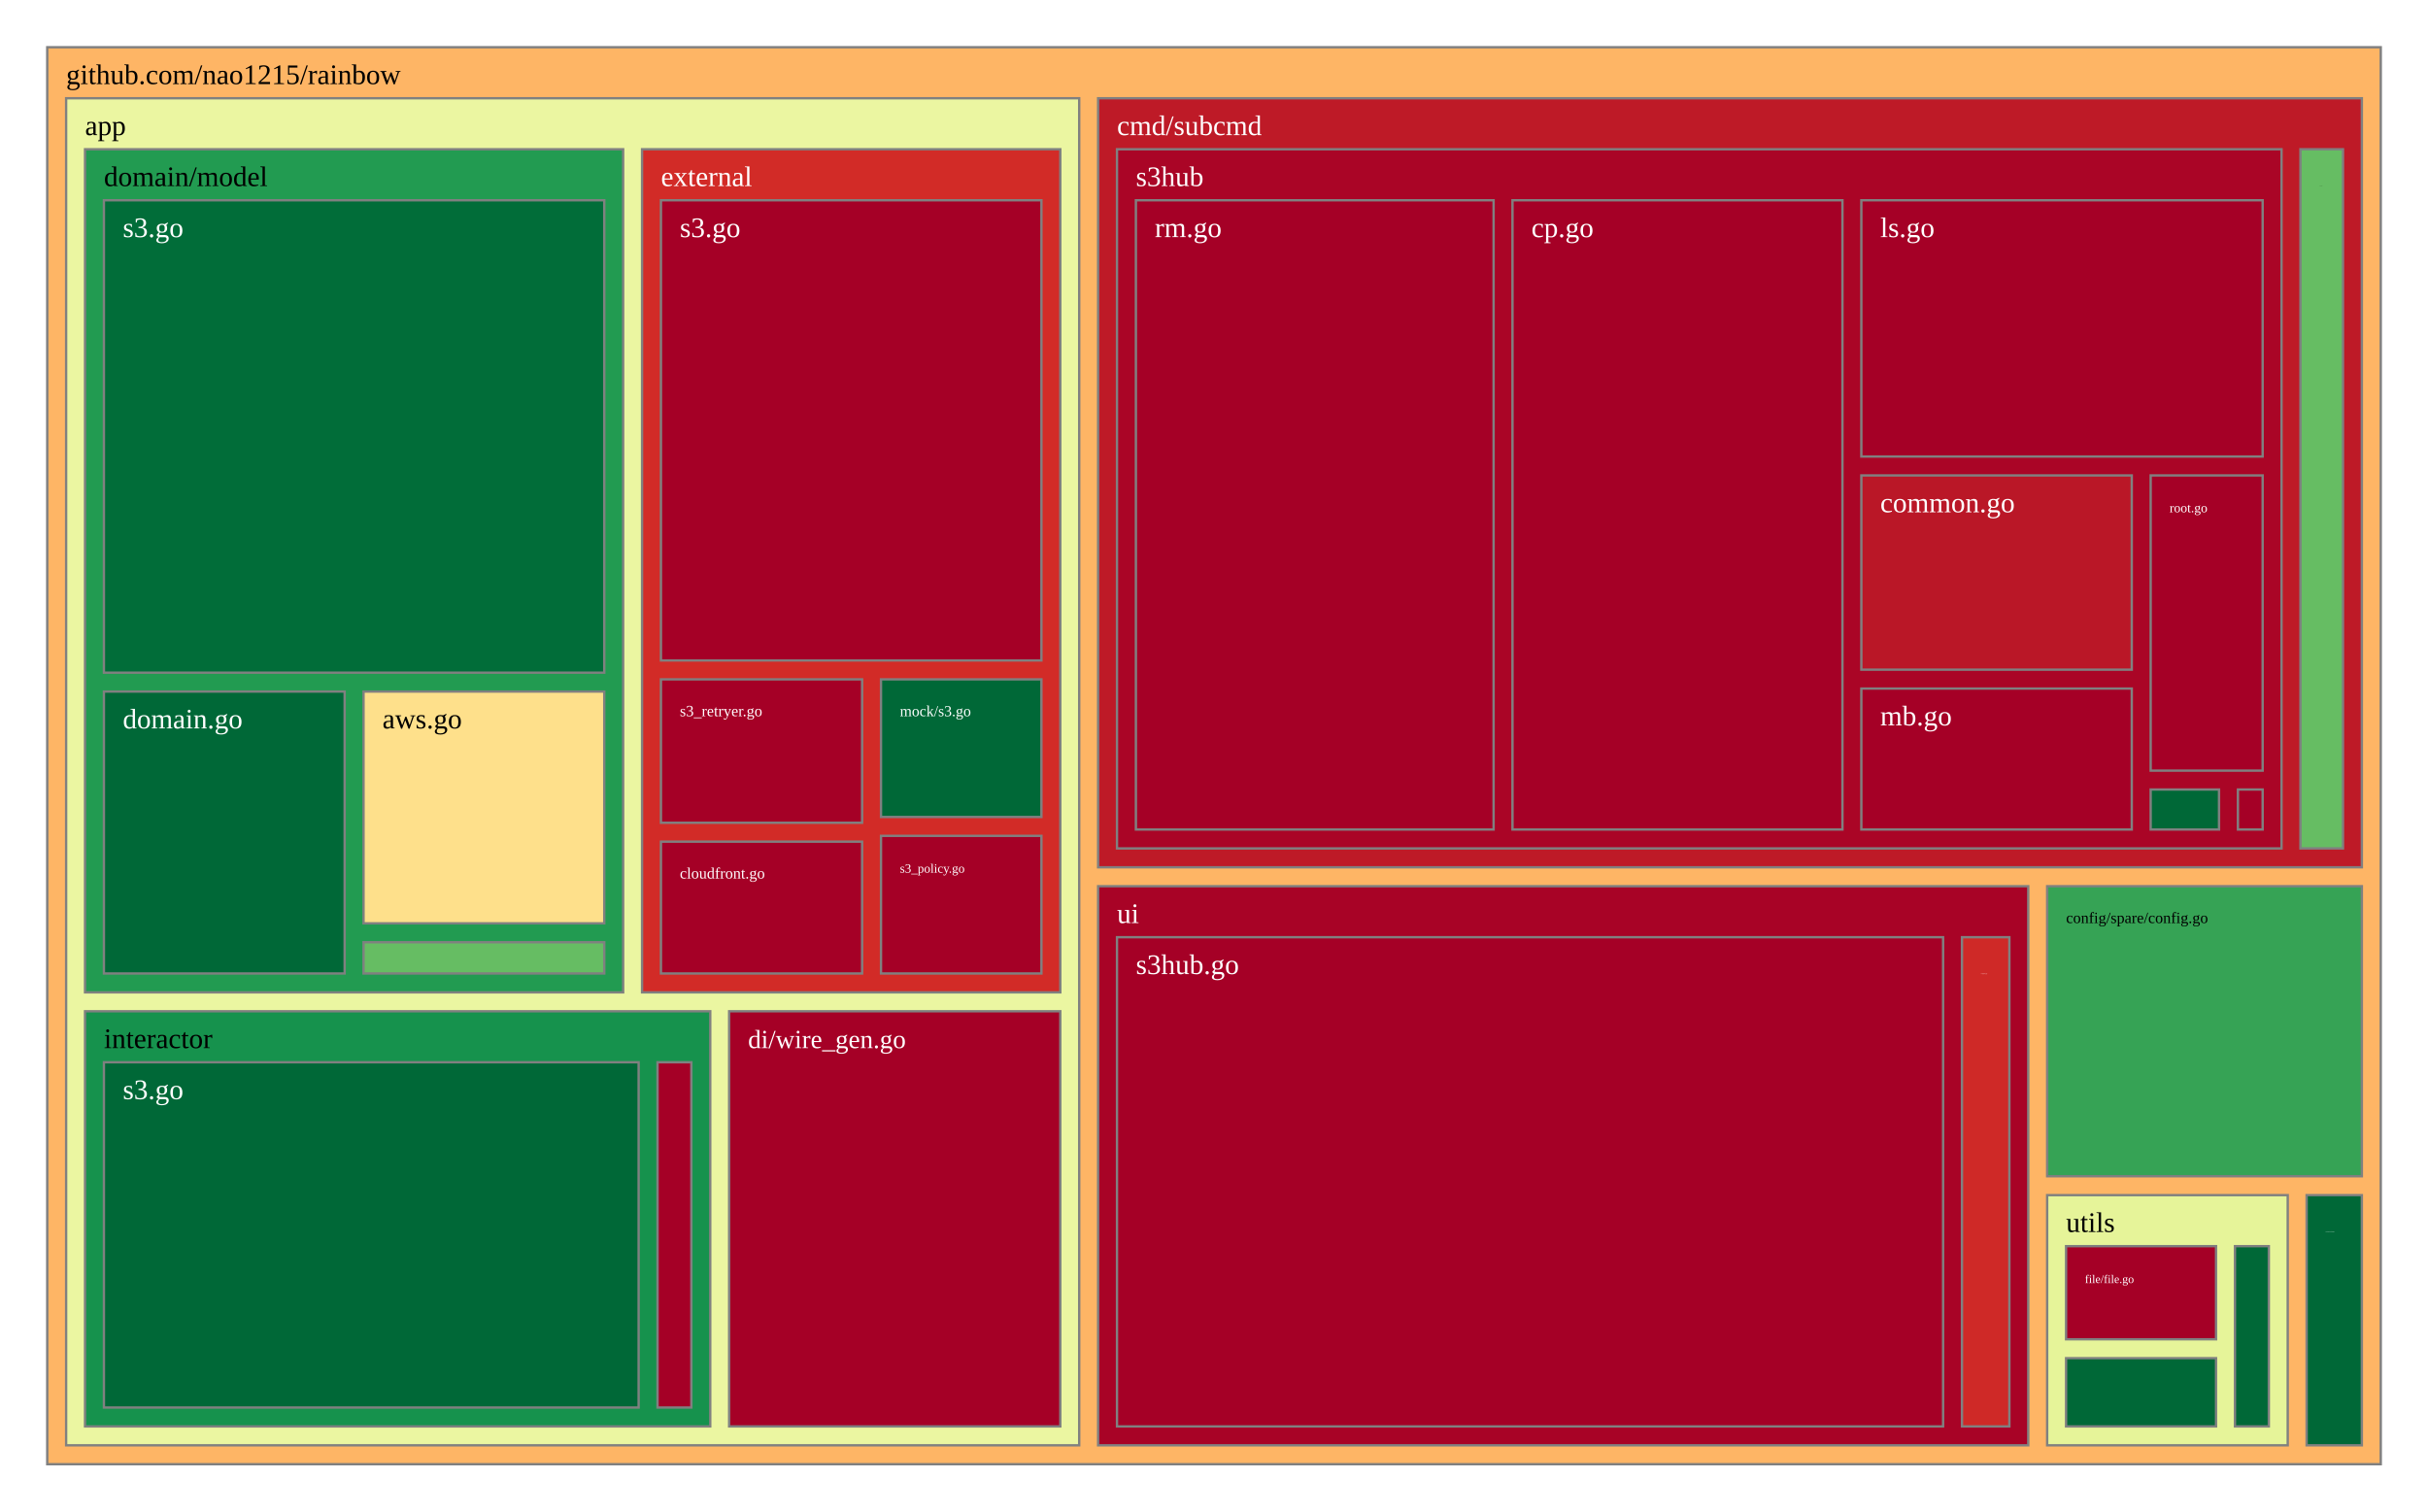
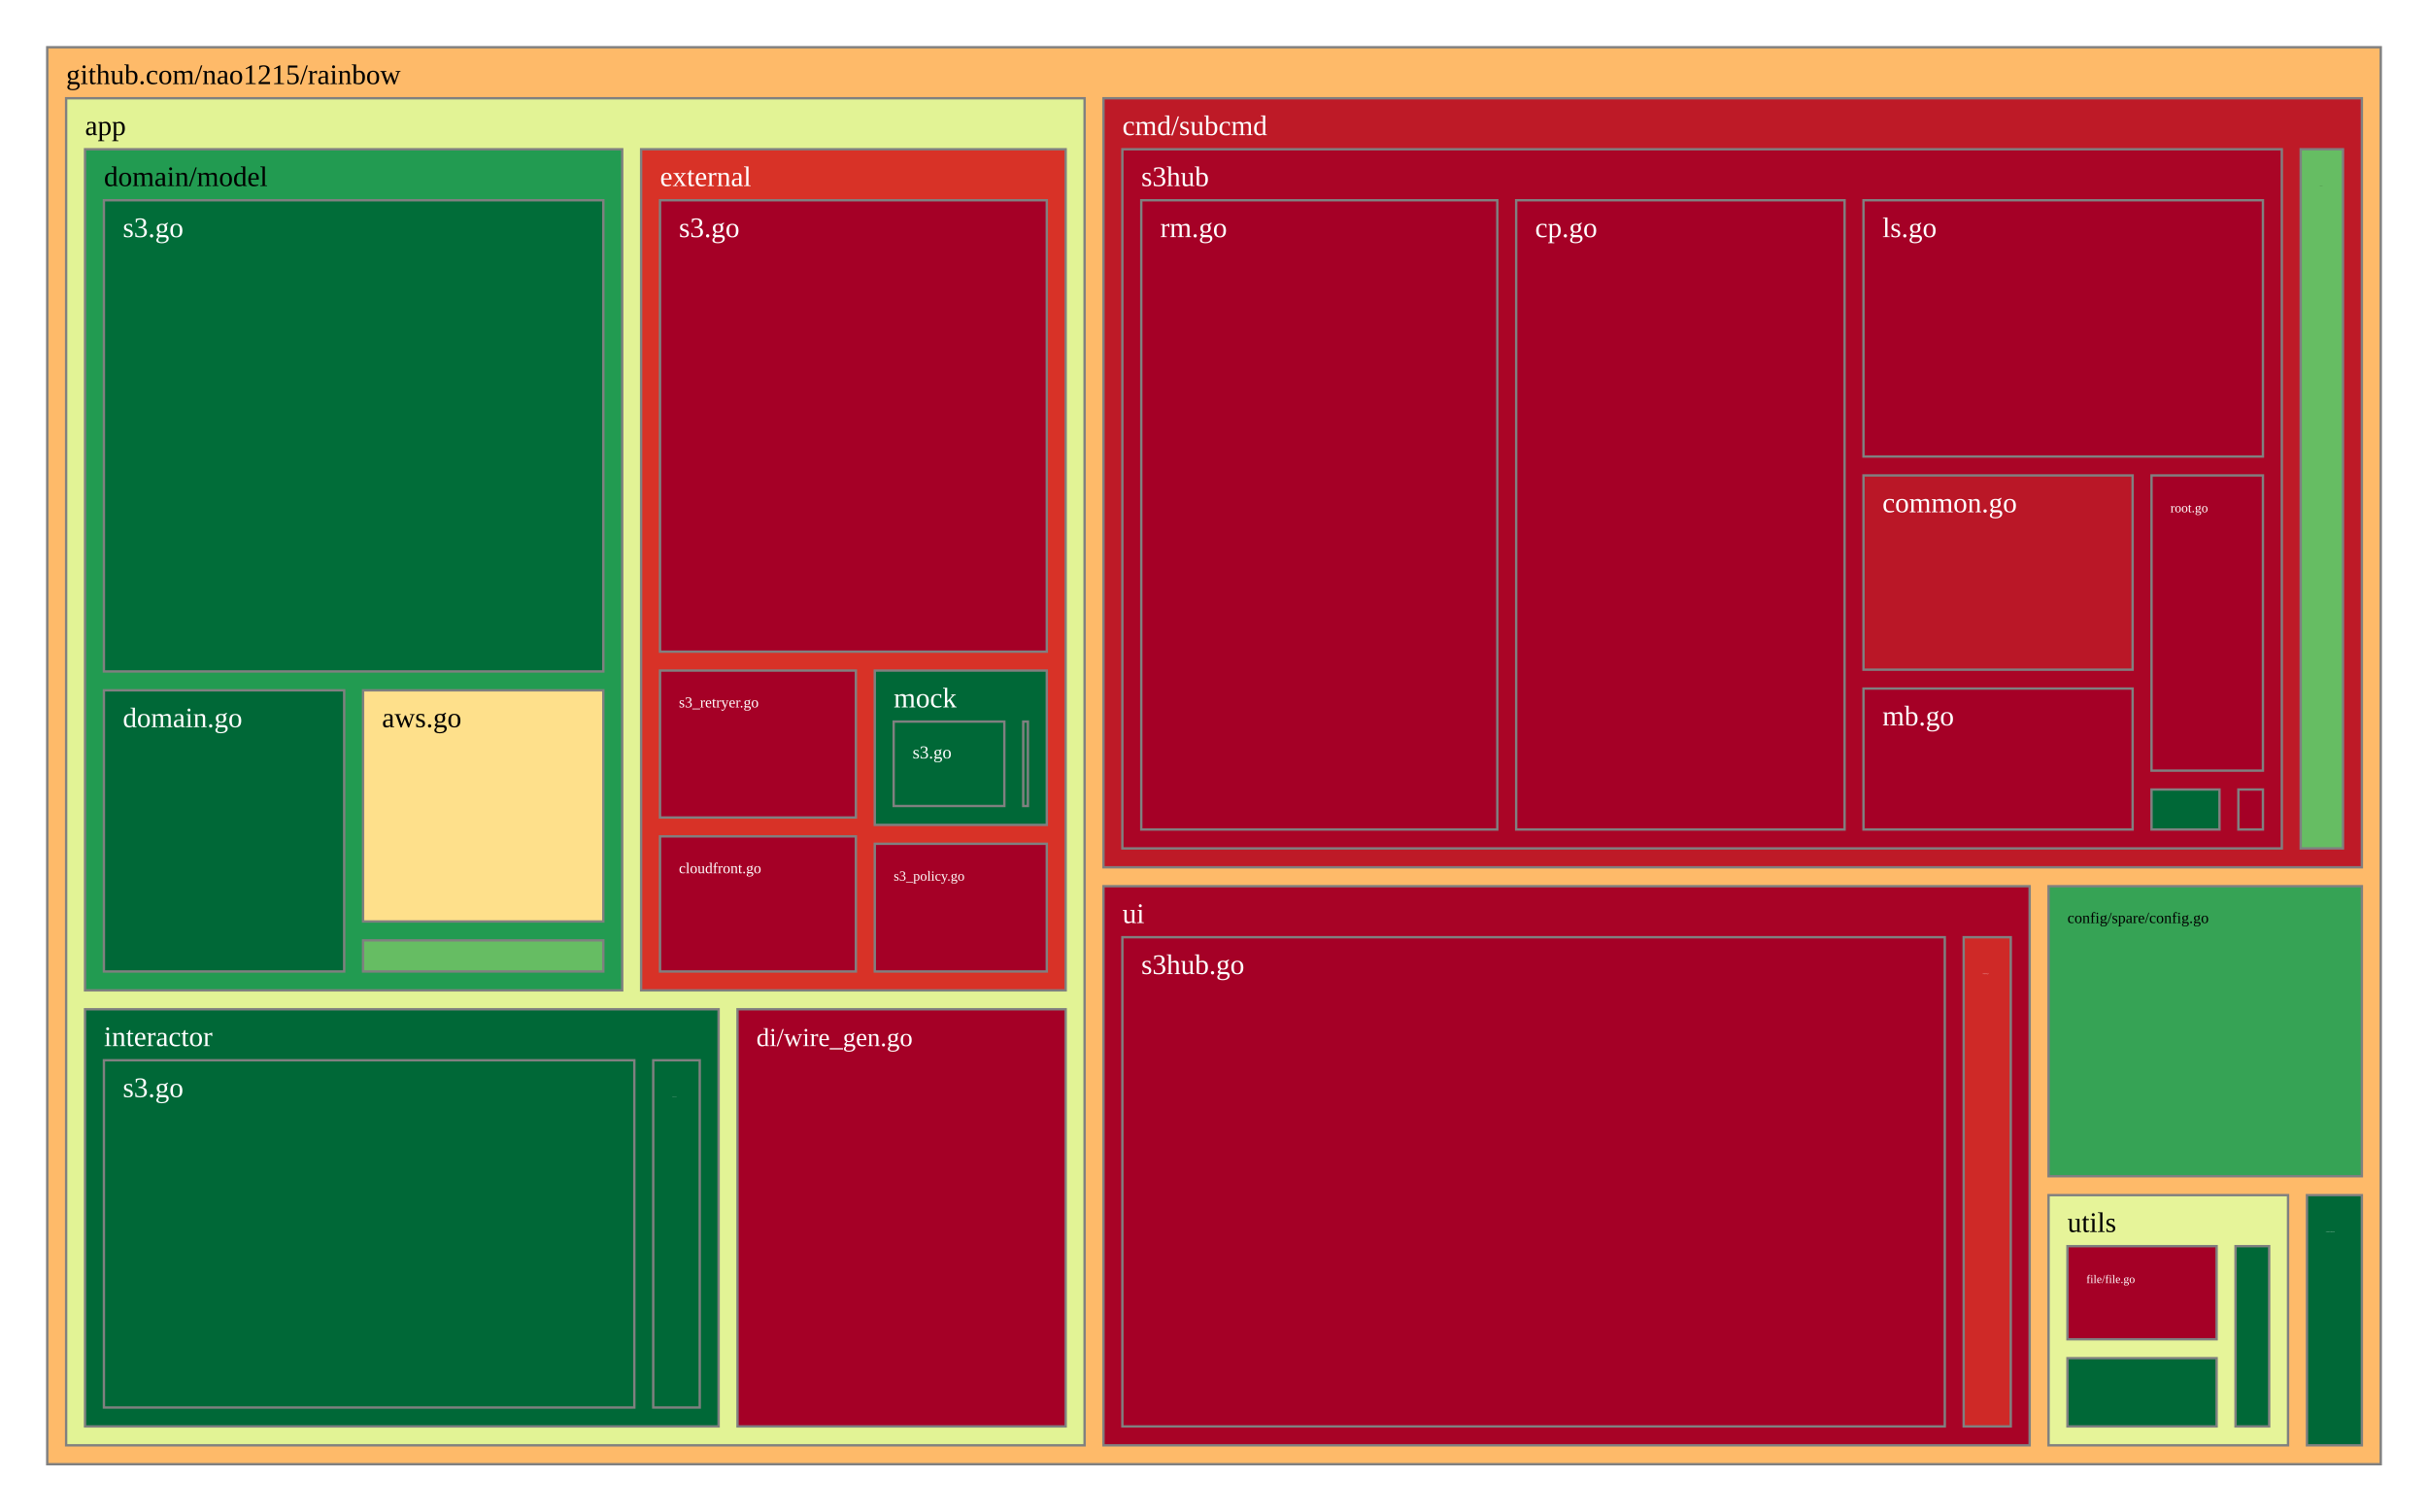
<svg xmlns="http://www.w3.org/2000/svg" viewBox="0 0 1028 640" style="background: white none repeat scroll 0% 0%;">
  <g>
-     <rect x="20" y="20" width="988" height="600" style="fill: rgba(254, 181, 101, 65535);opacity:1;fill-opacity:1;stroke:rgba(128,128,128,65535);stroke-width:1px;stroke-opacity:1;" />
+     <rect x="20" y="20" width="988" height="600" style="fill: rgba(254, 186, 105, 65535);opacity:1;fill-opacity:1;stroke:rgba(128,128,128,65535);stroke-width:1px;stroke-opacity:1;" />
    <text data-notex="1" text-anchor="start" transform="translate(28,35.6) scale(1)" style="font-family: Open Sans, verdana, arial, sans-serif !important; font-size: 12px; fill: rgb(0, 0, 0, 65535); fill-opacity: 1; white-space: pre;" data-math="N">github.com/nao1215/rainbow</text>
  </g>
  <g>
-     <rect x="28" y="41.6" width="428.93" height="570.4" style="fill: rgba(235, 246, 161, 65535);opacity:1;fill-opacity:1;stroke:rgba(128,128,128,65535);stroke-width:1px;stroke-opacity:1;" />
+     <rect x="28" y="41.6" width="431.204" height="570.4" style="fill: rgba(226, 243, 149, 65535);opacity:1;fill-opacity:1;stroke:rgba(128,128,128,65535);stroke-width:1px;stroke-opacity:1;" />
    <text data-notex="1" text-anchor="start" transform="translate(36,57.2) scale(1)" style="font-family: Open Sans, verdana, arial, sans-serif !important; font-size: 12px; fill: rgb(0, 0, 0, 65535); fill-opacity: 1; white-space: pre;" data-math="N">app</text>
  </g>
  <g>
-     <rect x="464.93" y="41.6" width="535.07" height="325.65" style="fill: rgba(190, 26, 39, 65535);opacity:1;fill-opacity:1;stroke:rgba(128,128,128,65535);stroke-width:1px;stroke-opacity:1;" />
-     <text data-notex="1" text-anchor="start" transform="translate(472.9295,57.2) scale(1)" style="font-family: Open Sans, verdana, arial, sans-serif !important; font-size: 12px; fill: rgb(255, 255, 255, 65535); fill-opacity: 1; white-space: pre;" data-math="N">cmd/subcmd</text>
+     <rect x="467.204" y="41.6" width="532.796" height="325.65" style="fill: rgba(190, 26, 39, 65535);opacity:1;fill-opacity:1;stroke:rgba(128,128,128,65535);stroke-width:1px;stroke-opacity:1;" />
+     <text data-notex="1" text-anchor="start" transform="translate(475.2042,57.2) scale(1)" style="font-family: Open Sans, verdana, arial, sans-serif !important; font-size: 12px; fill: rgb(255, 255, 255, 65535); fill-opacity: 1; white-space: pre;" data-math="N">cmd/subcmd</text>
  </g>
  <g>
-     <rect x="866.753" y="375.25" width="133.247" height="122.815" style="fill: rgba(54, 163, 85, 65535);opacity:1;fill-opacity:1;stroke:rgba(128,128,128,65535);stroke-width:1px;stroke-opacity:1;" />
-     <text data-notex="1" text-anchor="start" transform="translate(874.753,390.8501) scale(0.555147)" style="font-family: Open Sans, verdana, arial, sans-serif !important; font-size: 12px; fill: rgb(0, 0, 0, 65535); fill-opacity: 1; white-space: pre;" data-math="N">config/spare/config.go</text>
+     <rect x="867.345" y="375.25" width="132.655" height="122.815" style="fill: rgba(54, 163, 85, 65535);opacity:1;fill-opacity:1;stroke:rgba(128,128,128,65535);stroke-width:1px;stroke-opacity:1;" />
+     <text data-notex="1" text-anchor="start" transform="translate(875.3446,390.8501) scale(0.552346)" style="font-family: Open Sans, verdana, arial, sans-serif !important; font-size: 12px; fill: rgb(0, 0, 0, 65535); fill-opacity: 1; white-space: pre;" data-math="N">config/spare/config.go</text>
  </g>
  <g>
-     <rect x="464.93" y="375.25" width="393.823" height="236.75" style="fill: rgba(168, 3, 38, 65535);opacity:1;fill-opacity:1;stroke:rgba(128,128,128,65535);stroke-width:1px;stroke-opacity:1;" />
-     <text data-notex="1" text-anchor="start" transform="translate(472.9295,390.8501) scale(1)" style="font-family: Open Sans, verdana, arial, sans-serif !important; font-size: 12px; fill: rgb(255, 255, 255, 65535); fill-opacity: 1; white-space: pre;" data-math="N">ui</text>
+     <rect x="467.204" y="375.25" width="392.14" height="236.75" style="fill: rgba(168, 3, 38, 65535);opacity:1;fill-opacity:1;stroke:rgba(128,128,128,65535);stroke-width:1px;stroke-opacity:1;" />
+     <text data-notex="1" text-anchor="start" transform="translate(475.2042,390.8501) scale(1)" style="font-family: Open Sans, verdana, arial, sans-serif !important; font-size: 12px; fill: rgb(255, 255, 255, 65535); fill-opacity: 1; white-space: pre;" data-math="N">ui</text>
  </g>
  <g>
-     <rect x="866.753" y="506.065" width="101.859" height="105.935" style="fill: rgba(230, 244, 153, 65535);opacity:1;fill-opacity:1;stroke:rgba(128,128,128,65535);stroke-width:1px;stroke-opacity:1;" />
-     <text data-notex="1" text-anchor="start" transform="translate(874.753,521.6647) scale(1)" style="font-family: Open Sans, verdana, arial, sans-serif !important; font-size: 12px; fill: rgb(0, 0, 0, 65535); fill-opacity: 1; white-space: pre;" data-math="N">utils</text>
+     <rect x="867.345" y="506.065" width="101.399" height="105.935" style="fill: rgba(230, 244, 153, 65535);opacity:1;fill-opacity:1;stroke:rgba(128,128,128,65535);stroke-width:1px;stroke-opacity:1;" />
+     <text data-notex="1" text-anchor="start" transform="translate(875.3446,521.6647) scale(1)" style="font-family: Open Sans, verdana, arial, sans-serif !important; font-size: 12px; fill: rgb(0, 0, 0, 65535); fill-opacity: 1; white-space: pre;" data-math="N">utils</text>
  </g>
  <g>
-     <rect x="976.612" y="506.065" width="23.388" height="105.935" style="fill: rgba(0, 104, 55, 65535);opacity:1;fill-opacity:1;stroke:rgba(128,128,128,65535);stroke-width:1px;stroke-opacity:1;" />
-     <text data-notex="1" text-anchor="start" transform="translate(984.6118,521.6647) scale(0.042756)" style="font-family: Open Sans, verdana, arial, sans-serif !important; font-size: 12px; fill: rgb(255, 255, 255, 65535); fill-opacity: 1; white-space: pre;" data-math="N">version/version.go</text>
+     <rect x="976.743" y="506.065" width="23.257" height="105.935" style="fill: rgba(0, 104, 55, 65535);opacity:1;fill-opacity:1;stroke:rgba(128,128,128,65535);stroke-width:1px;stroke-opacity:1;" />
+     <text data-notex="1" text-anchor="start" transform="translate(984.7432,521.6647) scale(0.041995)" style="font-family: Open Sans, verdana, arial, sans-serif !important; font-size: 12px; fill: rgb(255, 255, 255, 65535); fill-opacity: 1; white-space: pre;" data-math="N">version/version.go</text>
  </g>
  <g>
-     <rect x="308.715" y="428.204" width="140.215" height="175.796" style="fill: rgba(165, 0, 38, 65535);opacity:1;fill-opacity:1;stroke:rgba(128,128,128,65535);stroke-width:1px;stroke-opacity:1;" />
-     <text data-notex="1" text-anchor="start" transform="translate(316.7149,443.8038) scale(0.924216)" style="font-family: Open Sans, verdana, arial, sans-serif !important; font-size: 12px; fill: rgb(255, 255, 255, 65535); fill-opacity: 1; white-space: pre;" data-math="N">di/wire_gen.go</text>
+     <rect x="312.258" y="427.357" width="138.946" height="176.643" style="fill: rgba(165, 0, 38, 65535);opacity:1;fill-opacity:1;stroke:rgba(128,128,128,65535);stroke-width:1px;stroke-opacity:1;" />
+     <text data-notex="1" text-anchor="start" transform="translate(320.2583,442.957) scale(0.914776)" style="font-family: Open Sans, verdana, arial, sans-serif !important; font-size: 12px; fill: rgb(255, 255, 255, 65535); fill-opacity: 1; white-space: pre;" data-math="N">di/wire_gen.go</text>
  </g>
  <g>
-     <rect x="36" y="63.2" width="227.84" height="357.004" style="fill: rgba(34, 155, 81, 65535);opacity:1;fill-opacity:1;stroke:rgba(128,128,128,65535);stroke-width:1px;stroke-opacity:1;" />
+     <rect x="36" y="63.2" width="227.445" height="356.157" style="fill: rgba(34, 155, 81, 65535);opacity:1;fill-opacity:1;stroke:rgba(128,128,128,65535);stroke-width:1px;stroke-opacity:1;" />
    <text data-notex="1" text-anchor="start" transform="translate(44,78.8) scale(1)" style="font-family: Open Sans, verdana, arial, sans-serif !important; font-size: 12px; fill: rgb(0, 0, 0, 65535); fill-opacity: 1; white-space: pre;" data-math="N">domain/model</text>
  </g>
  <g>
-     <rect x="271.84" y="63.2" width="177.09" height="357.004" style="fill: rgba(210, 43, 39, 65535);opacity:1;fill-opacity:1;stroke:rgba(128,128,128,65535);stroke-width:1px;stroke-opacity:1;" />
-     <text data-notex="1" text-anchor="start" transform="translate(279.84,78.8) scale(1)" style="font-family: Open Sans, verdana, arial, sans-serif !important; font-size: 12px; fill: rgb(255, 255, 255, 65535); fill-opacity: 1; white-space: pre;" data-math="N">external</text>
+     <rect x="271.445" y="63.2" width="179.76" height="356.157" style="fill: rgba(216, 50, 39, 65535);opacity:1;fill-opacity:1;stroke:rgba(128,128,128,65535);stroke-width:1px;stroke-opacity:1;" />
+     <text data-notex="1" text-anchor="start" transform="translate(279.4446,78.8) scale(1)" style="font-family: Open Sans, verdana, arial, sans-serif !important; font-size: 12px; fill: rgb(255, 255, 255, 65535); fill-opacity: 1; white-space: pre;" data-math="N">external</text>
  </g>
  <g>
-     <rect x="36" y="428.204" width="264.715" height="175.796" style="fill: rgba(22, 146, 77, 65535);opacity:1;fill-opacity:1;stroke:rgba(128,128,128,65535);stroke-width:1px;stroke-opacity:1;" />
-     <text data-notex="1" text-anchor="start" transform="translate(44,443.8038) scale(1)" style="font-family: Open Sans, verdana, arial, sans-serif !important; font-size: 12px; fill: rgb(0, 0, 0, 65535); fill-opacity: 1; white-space: pre;" data-math="N">interactor</text>
+     <rect x="36" y="427.357" width="268.258" height="176.643" style="fill: rgba(0, 104, 55, 65535);opacity:1;fill-opacity:1;stroke:rgba(128,128,128,65535);stroke-width:1px;stroke-opacity:1;" />
+     <text data-notex="1" text-anchor="start" transform="translate(44,442.957) scale(1)" style="font-family: Open Sans, verdana, arial, sans-serif !important; font-size: 12px; fill: rgb(255, 255, 255, 65535); fill-opacity: 1; white-space: pre;" data-math="N">interactor</text>
  </g>
  <g>
-     <rect x="973.993" y="63.2" width="18.007" height="296.05" style="fill: rgba(102, 189, 99, 65535);opacity:1;fill-opacity:1;stroke:rgba(128,128,128,65535);stroke-width:1px;stroke-opacity:1;" />
-     <text data-notex="1" text-anchor="start" transform="translate(981.9932,78.8) scale(0.023226)" style="font-family: Open Sans, verdana, arial, sans-serif !important; font-size: 12px; fill: rgb(0, 0, 0, 65535); fill-opacity: 1; white-space: pre;" data-math="N">common.go</text>
+     <rect x="974.105" y="63.2" width="17.895" height="296.05" style="fill: rgba(102, 189, 99, 65535);opacity:1;fill-opacity:1;stroke:rgba(128,128,128,65535);stroke-width:1px;stroke-opacity:1;" />
+     <text data-notex="1" text-anchor="start" transform="translate(982.1055,78.8) scale(0.021927)" style="font-family: Open Sans, verdana, arial, sans-serif !important; font-size: 12px; fill: rgb(0, 0, 0, 65535); fill-opacity: 1; white-space: pre;" data-math="N">common.go</text>
  </g>
  <g>
-     <rect x="472.93" y="63.2" width="493.064" height="296.05" style="fill: rgba(170, 5, 38, 65535);opacity:1;fill-opacity:1;stroke:rgba(128,128,128,65535);stroke-width:1px;stroke-opacity:1;" />
-     <text data-notex="1" text-anchor="start" transform="translate(480.9295,78.8) scale(1)" style="font-family: Open Sans, verdana, arial, sans-serif !important; font-size: 12px; fill: rgb(255, 255, 255, 65535); fill-opacity: 1; white-space: pre;" data-math="N">s3hub</text>
+     <rect x="475.204" y="63.2" width="490.901" height="296.05" style="fill: rgba(170, 5, 38, 65535);opacity:1;fill-opacity:1;stroke:rgba(128,128,128,65535);stroke-width:1px;stroke-opacity:1;" />
+     <text data-notex="1" text-anchor="start" transform="translate(483.2042,78.8) scale(1)" style="font-family: Open Sans, verdana, arial, sans-serif !important; font-size: 12px; fill: rgb(255, 255, 255, 65535); fill-opacity: 1; white-space: pre;" data-math="N">s3hub</text>
  </g>
  <g>
-     <rect x="830.693" y="396.85" width="20.06" height="207.15" style="fill: rgba(207, 41, 39, 65535);opacity:1;fill-opacity:1;stroke:rgba(128,128,128,65535);stroke-width:1px;stroke-opacity:1;" />
-     <text data-notex="1" text-anchor="start" transform="translate(838.6931,412.4501) scale(0.046989)" style="font-family: Open Sans, verdana, arial, sans-serif !important; font-size: 12px; fill: rgb(255, 255, 255, 65535); fill-opacity: 1; white-space: pre;" data-math="N">common.go</text>
+     <rect x="831.407" y="396.85" width="19.937" height="207.15" style="fill: rgba(207, 41, 39, 65535);opacity:1;fill-opacity:1;stroke:rgba(128,128,128,65535);stroke-width:1px;stroke-opacity:1;" />
+     <text data-notex="1" text-anchor="start" transform="translate(839.4071,412.4501) scale(0.045573)" style="font-family: Open Sans, verdana, arial, sans-serif !important; font-size: 12px; fill: rgb(255, 255, 255, 65535); fill-opacity: 1; white-space: pre;" data-math="N">common.go</text>
  </g>
  <g>
-     <rect x="472.93" y="396.85" width="349.764" height="207.15" style="fill: rgba(165, 0, 38, 65535);opacity:1;fill-opacity:1;stroke:rgba(128,128,128,65535);stroke-width:1px;stroke-opacity:1;" />
-     <text data-notex="1" text-anchor="start" transform="translate(480.9295,412.4501) scale(1)" style="font-family: Open Sans, verdana, arial, sans-serif !important; font-size: 12px; fill: rgb(255, 255, 255, 65535); fill-opacity: 1; white-space: pre;" data-math="N">s3hub.go</text>
+     <rect x="475.204" y="396.85" width="348.203" height="207.15" style="fill: rgba(165, 0, 38, 65535);opacity:1;fill-opacity:1;stroke:rgba(128,128,128,65535);stroke-width:1px;stroke-opacity:1;" />
+     <text data-notex="1" text-anchor="start" transform="translate(483.2042,412.4501) scale(1)" style="font-family: Open Sans, verdana, arial, sans-serif !important; font-size: 12px; fill: rgb(255, 255, 255, 65535); fill-opacity: 1; white-space: pre;" data-math="N">s3hub.go</text>
  </g>
  <g>
-     <rect x="946.264" y="527.665" width="14.347" height="76.335" style="fill: rgba(0, 104, 55, 65535);opacity:1;fill-opacity:1;stroke:rgba(128,128,128,65535);stroke-width:1px;stroke-opacity:1;" />
+     <rect x="946.505" y="527.665" width="14.238" height="76.335" style="fill: rgba(0, 104, 55, 65535);opacity:1;fill-opacity:1;stroke:rgba(128,128,128,65535);stroke-width:1px;stroke-opacity:1;" />
  </g>
  <g>
-     <rect x="874.753" y="527.665" width="63.511" height="39.439" style="fill: rgba(165, 0, 38, 65535);opacity:1;fill-opacity:1;stroke:rgba(128,128,128,65535);stroke-width:1px;stroke-opacity:1;" />
-     <text data-notex="1" text-anchor="start" transform="translate(882.753,543.2647) scale(0.412426)" style="font-family: Open Sans, verdana, arial, sans-serif !important; font-size: 12px; fill: rgb(255, 255, 255, 65535); fill-opacity: 1; white-space: pre;" data-math="N">file/file.go</text>
+     <rect x="875.345" y="527.665" width="63.161" height="39.439" style="fill: rgba(165, 0, 38, 65535);opacity:1;fill-opacity:1;stroke:rgba(128,128,128,65535);stroke-width:1px;stroke-opacity:1;" />
+     <text data-notex="1" text-anchor="start" transform="translate(883.3446,543.2647) scale(0.409383)" style="font-family: Open Sans, verdana, arial, sans-serif !important; font-size: 12px; fill: rgb(255, 255, 255, 65535); fill-opacity: 1; white-space: pre;" data-math="N">file/file.go</text>
  </g>
  <g>
-     <rect x="874.753" y="575.103" width="63.511" height="28.897" style="fill: rgba(0, 104, 55, 65535);opacity:1;fill-opacity:1;stroke:rgba(128,128,128,65535);stroke-width:1px;stroke-opacity:1;" />
+     <rect x="875.345" y="575.103" width="63.161" height="28.897" style="fill: rgba(0, 104, 55, 65535);opacity:1;fill-opacity:1;stroke:rgba(128,128,128,65535);stroke-width:1px;stroke-opacity:1;" />
  </g>
  <g>
-     <rect x="153.92" y="292.835" width="101.92" height="98.14" style="fill: rgba(254, 224, 139, 65535);opacity:1;fill-opacity:1;stroke:rgba(128,128,128,65535);stroke-width:1px;stroke-opacity:1;" />
-     <text data-notex="1" text-anchor="start" transform="translate(161.92,308.4353) scale(1)" style="font-family: Open Sans, verdana, arial, sans-serif !important; font-size: 12px; fill: rgb(0, 0, 0, 65535); fill-opacity: 1; white-space: pre;" data-math="N">aws.go</text>
+     <rect x="153.722" y="292.31" width="101.722" height="97.872" style="fill: rgba(254, 224, 139, 65535);opacity:1;fill-opacity:1;stroke:rgba(128,128,128,65535);stroke-width:1px;stroke-opacity:1;" />
+     <text data-notex="1" text-anchor="start" transform="translate(161.7223,307.91) scale(1)" style="font-family: Open Sans, verdana, arial, sans-serif !important; font-size: 12px; fill: rgb(0, 0, 0, 65535); fill-opacity: 1; white-space: pre;" data-math="N">aws.go</text>
  </g>
  <g>
-     <rect x="44" y="292.835" width="101.92" height="119.369" style="fill: rgba(0, 104, 55, 65535);opacity:1;fill-opacity:1;stroke:rgba(128,128,128,65535);stroke-width:1px;stroke-opacity:1;" />
-     <text data-notex="1" text-anchor="start" transform="translate(52,308.4353) scale(0.994444)" style="font-family: Open Sans, verdana, arial, sans-serif !important; font-size: 12px; fill: rgb(255, 255, 255, 65535); fill-opacity: 1; white-space: pre;" data-math="N">domain.go</text>
+     <rect x="44" y="292.31" width="101.722" height="119.047" style="fill: rgba(0, 104, 55, 65535);opacity:1;fill-opacity:1;stroke:rgba(128,128,128,65535);stroke-width:1px;stroke-opacity:1;" />
+     <text data-notex="1" text-anchor="start" transform="translate(52,307.91) scale(0.992156)" style="font-family: Open Sans, verdana, arial, sans-serif !important; font-size: 12px; fill: rgb(255, 255, 255, 65535); fill-opacity: 1; white-space: pre;" data-math="N">domain.go</text>
  </g>
  <g>
-     <rect x="44" y="84.8" width="211.84" height="200.035" style="fill: rgba(1, 109, 57, 65535);opacity:1;fill-opacity:1;stroke:rgba(128,128,128,65535);stroke-width:1px;stroke-opacity:1;" />
+     <rect x="44" y="84.8" width="211.445" height="199.51" style="fill: rgba(1, 109, 57, 65535);opacity:1;fill-opacity:1;stroke:rgba(128,128,128,65535);stroke-width:1px;stroke-opacity:1;" />
    <text data-notex="1" text-anchor="start" transform="translate(52,100.4) scale(1)" style="font-family: Open Sans, verdana, arial, sans-serif !important; font-size: 12px; fill: rgb(255, 255, 255, 65535); fill-opacity: 1; white-space: pre;" data-math="N">s3.go</text>
  </g>
  <g>
-     <rect x="153.92" y="398.976" width="101.92" height="13.228" style="fill: rgba(102, 189, 99, 65535);opacity:1;fill-opacity:1;stroke:rgba(128,128,128,65535);stroke-width:1px;stroke-opacity:1;" />
+     <rect x="153.722" y="398.183" width="101.722" height="13.174" style="fill: rgba(102, 189, 99, 65535);opacity:1;fill-opacity:1;stroke:rgba(128,128,128,65535);stroke-width:1px;stroke-opacity:1;" />
  </g>
  <g>
-     <rect x="279.84" y="356.389" width="85.172" height="55.815" style="fill: rgba(165, 0, 38, 65535);opacity:1;fill-opacity:1;stroke:rgba(128,128,128,65535);stroke-width:1px;stroke-opacity:1;" />
-     <text data-notex="1" text-anchor="start" transform="translate(287.84,371.9889) scale(0.554261)" style="font-family: Open Sans, verdana, arial, sans-serif !important; font-size: 12px; fill: rgb(255, 255, 255, 65535); fill-opacity: 1; white-space: pre;" data-math="N">cloudfront.go</text>
+     <rect x="279.445" y="354.157" width="82.932" height="57.2" style="fill: rgba(165, 0, 38, 65535);opacity:1;fill-opacity:1;stroke:rgba(128,128,128,65535);stroke-width:1px;stroke-opacity:1;" />
+     <text data-notex="1" text-anchor="start" transform="translate(287.4446,369.7567) scale(0.536311)" style="font-family: Open Sans, verdana, arial, sans-serif !important; font-size: 12px; fill: rgb(255, 255, 255, 65535); fill-opacity: 1; white-space: pre;" data-math="N">cloudfront.go</text>
  </g>
  <g>
-     <rect x="373.012" y="287.665" width="67.918" height="58.269" style="fill: rgba(0, 104, 55, 65535);opacity:1;fill-opacity:1;stroke:rgba(128,128,128,65535);stroke-width:1px;stroke-opacity:1;" />
-     <text data-notex="1" text-anchor="start" transform="translate(381.0118,303.2652) scale(0.54081)" style="font-family: Open Sans, verdana, arial, sans-serif !important; font-size: 12px; fill: rgb(255, 255, 255, 65535); fill-opacity: 1; white-space: pre;" data-math="N">mock/s3.go</text>
+     <rect x="370.376" y="283.941" width="72.828" height="65.35" style="fill: rgba(0, 104, 55, 65535);opacity:1;fill-opacity:1;stroke:rgba(128,128,128,65535);stroke-width:1px;stroke-opacity:1;" />
+     <text data-notex="1" text-anchor="start" transform="translate(378.3761,299.5411) scale(1)" style="font-family: Open Sans, verdana, arial, sans-serif !important; font-size: 12px; fill: rgb(255, 255, 255, 65535); fill-opacity: 1; white-space: pre;" data-math="N">mock</text>
  </g>
  <g>
-     <rect x="279.84" y="84.8" width="161.09" height="194.865" style="fill: rgba(165, 0, 38, 65535);opacity:1;fill-opacity:1;stroke:rgba(128,128,128,65535);stroke-width:1px;stroke-opacity:1;" />
-     <text data-notex="1" text-anchor="start" transform="translate(287.84,100.4) scale(1)" style="font-family: Open Sans, verdana, arial, sans-serif !important; font-size: 12px; fill: rgb(255, 255, 255, 65535); fill-opacity: 1; white-space: pre;" data-math="N">s3.go</text>
+     <rect x="279.445" y="84.8" width="163.76" height="191.141" style="fill: rgba(165, 0, 38, 65535);opacity:1;fill-opacity:1;stroke:rgba(128,128,128,65535);stroke-width:1px;stroke-opacity:1;" />
+     <text data-notex="1" text-anchor="start" transform="translate(287.4446,100.4) scale(1)" style="font-family: Open Sans, verdana, arial, sans-serif !important; font-size: 12px; fill: rgb(255, 255, 255, 65535); fill-opacity: 1; white-space: pre;" data-math="N">s3.go</text>
  </g>
  <g>
-     <rect x="373.012" y="353.934" width="67.918" height="58.269" style="fill: rgba(165, 0, 38, 65535);opacity:1;fill-opacity:1;stroke:rgba(128,128,128,65535);stroke-width:1px;stroke-opacity:1;" />
-     <text data-notex="1" text-anchor="start" transform="translate(381.0118,369.5345) scale(0.450675)" style="font-family: Open Sans, verdana, arial, sans-serif !important; font-size: 12px; fill: rgb(255, 255, 255, 65535); fill-opacity: 1; white-space: pre;" data-math="N">s3_policy.go</text>
+     <rect x="370.376" y="357.291" width="72.828" height="54.066" style="fill: rgba(165, 0, 38, 65535);opacity:1;fill-opacity:1;stroke:rgba(128,128,128,65535);stroke-width:1px;stroke-opacity:1;" />
+     <text data-notex="1" text-anchor="start" transform="translate(378.3761,372.8914) scale(0.493299)" style="font-family: Open Sans, verdana, arial, sans-serif !important; font-size: 12px; fill: rgb(255, 255, 255, 65535); fill-opacity: 1; white-space: pre;" data-math="N">s3_policy.go</text>
  </g>
  <g>
-     <rect x="279.84" y="287.665" width="85.172" height="60.724" style="fill: rgba(165, 0, 38, 65535);opacity:1;fill-opacity:1;stroke:rgba(128,128,128,65535);stroke-width:1px;stroke-opacity:1;" />
-     <text data-notex="1" text-anchor="start" transform="translate(287.84,303.2652) scale(0.554261)" style="font-family: Open Sans, verdana, arial, sans-serif !important; font-size: 12px; fill: rgb(255, 255, 255, 65535); fill-opacity: 1; white-space: pre;" data-math="N">s3_retryer.go</text>
+     <rect x="279.445" y="283.941" width="82.932" height="62.216" style="fill: rgba(165, 0, 38, 65535);opacity:1;fill-opacity:1;stroke:rgba(128,128,128,65535);stroke-width:1px;stroke-opacity:1;" />
+     <text data-notex="1" text-anchor="start" transform="translate(287.4446,299.5411) scale(0.536311)" style="font-family: Open Sans, verdana, arial, sans-serif !important; font-size: 12px; fill: rgb(255, 255, 255, 65535); fill-opacity: 1; white-space: pre;" data-math="N">s3_retryer.go</text>
  </g>
  <g>
-     <rect x="278.392" y="449.804" width="14.323" height="146.196" style="fill: rgba(165, 0, 38, 65535);opacity:1;fill-opacity:1;stroke:rgba(128,128,128,65535);stroke-width:1px;stroke-opacity:1;" />
+     <rect x="276.571" y="448.957" width="19.687" height="147.043" style="fill: rgba(0, 104, 55, 65535);opacity:1;fill-opacity:1;stroke:rgba(128,128,128,65535);stroke-width:1px;stroke-opacity:1;" />
+     <text data-notex="1" text-anchor="start" transform="translate(284.5712,464.557) scale(0.029544)" style="font-family: Open Sans, verdana, arial, sans-serif !important; font-size: 12px; fill: rgb(255, 255, 255, 65535); fill-opacity: 1; white-space: pre;" data-math="N">cloudfront.go</text>
  </g>
  <g>
-     <rect x="44" y="449.804" width="226.392" height="146.196" style="fill: rgba(0, 104, 55, 65535);opacity:1;fill-opacity:1;stroke:rgba(128,128,128,65535);stroke-width:1px;stroke-opacity:1;" />
-     <text data-notex="1" text-anchor="start" transform="translate(52,465.4038) scale(1)" style="font-family: Open Sans, verdana, arial, sans-serif !important; font-size: 12px; fill: rgb(255, 255, 255, 65535); fill-opacity: 1; white-space: pre;" data-math="N">s3.go</text>
+     <rect x="44" y="448.957" width="224.571" height="147.043" style="fill: rgba(0, 104, 55, 65535);opacity:1;fill-opacity:1;stroke:rgba(128,128,128,65535);stroke-width:1px;stroke-opacity:1;" />
+     <text data-notex="1" text-anchor="start" transform="translate(52,464.557) scale(1)" style="font-family: Open Sans, verdana, arial, sans-serif !important; font-size: 12px; fill: rgb(255, 255, 255, 65535); fill-opacity: 1; white-space: pre;" data-math="N">s3.go</text>
  </g>
  <g>
-     <rect x="788.081" y="201.312" width="114.497" height="82.25" style="fill: rgba(186, 23, 39, 65535);opacity:1;fill-opacity:1;stroke:rgba(128,128,128,65535);stroke-width:1px;stroke-opacity:1;" />
-     <text data-notex="1" text-anchor="start" transform="translate(796.0806,216.9118) scale(1)" style="font-family: Open Sans, verdana, arial, sans-serif !important; font-size: 12px; fill: rgb(255, 255, 255, 65535); fill-opacity: 1; white-space: pre;" data-math="N">common.go</text>
+     <rect x="788.986" y="201.312" width="113.951" height="82.25" style="fill: rgba(186, 23, 39, 65535);opacity:1;fill-opacity:1;stroke:rgba(128,128,128,65535);stroke-width:1px;stroke-opacity:1;" />
+     <text data-notex="1" text-anchor="start" transform="translate(796.986,216.9118) scale(1)" style="font-family: Open Sans, verdana, arial, sans-serif !important; font-size: 12px; fill: rgb(255, 255, 255, 65535); fill-opacity: 1; white-space: pre;" data-math="N">common.go</text>
  </g>
  <g>
-     <rect x="640.38" y="84.8" width="139.701" height="266.45" style="fill: rgba(165, 0, 38, 65535);opacity:1;fill-opacity:1;stroke:rgba(128,128,128,65535);stroke-width:1px;stroke-opacity:1;" />
-     <text data-notex="1" text-anchor="start" transform="translate(648.3795,100.4) scale(1)" style="font-family: Open Sans, verdana, arial, sans-serif !important; font-size: 12px; fill: rgb(255, 255, 255, 65535); fill-opacity: 1; white-space: pre;" data-math="N">cp.go</text>
+     <rect x="641.943" y="84.8" width="139.043" height="266.45" style="fill: rgba(165, 0, 38, 65535);opacity:1;fill-opacity:1;stroke:rgba(128,128,128,65535);stroke-width:1px;stroke-opacity:1;" />
+     <text data-notex="1" text-anchor="start" transform="translate(649.9434,100.4) scale(1)" style="font-family: Open Sans, verdana, arial, sans-serif !important; font-size: 12px; fill: rgb(255, 255, 255, 65535); fill-opacity: 1; white-space: pre;" data-math="N">cp.go</text>
  </g>
  <g>
-     <rect x="947.521" y="334.312" width="10.472" height="16.938" style="fill: rgba(165, 0, 38, 65535);opacity:1;fill-opacity:1;stroke:rgba(128,128,128,65535);stroke-width:1px;stroke-opacity:1;" />
+     <rect x="947.716" y="334.312" width="10.389" height="16.938" style="fill: rgba(165, 0, 38, 65535);opacity:1;fill-opacity:1;stroke:rgba(128,128,128,65535);stroke-width:1px;stroke-opacity:1;" />
  </g>
  <g>
-     <rect x="788.081" y="84.8" width="169.913" height="108.512" style="fill: rgba(165, 0, 38, 65535);opacity:1;fill-opacity:1;stroke:rgba(128,128,128,65535);stroke-width:1px;stroke-opacity:1;" />
-     <text data-notex="1" text-anchor="start" transform="translate(796.0806,100.4) scale(1)" style="font-family: Open Sans, verdana, arial, sans-serif !important; font-size: 12px; fill: rgb(255, 255, 255, 65535); fill-opacity: 1; white-space: pre;" data-math="N">ls.go</text>
+     <rect x="788.986" y="84.8" width="169.12" height="108.512" style="fill: rgba(165, 0, 38, 65535);opacity:1;fill-opacity:1;stroke:rgba(128,128,128,65535);stroke-width:1px;stroke-opacity:1;" />
+     <text data-notex="1" text-anchor="start" transform="translate(796.986,100.4) scale(1)" style="font-family: Open Sans, verdana, arial, sans-serif !important; font-size: 12px; fill: rgb(255, 255, 255, 65535); fill-opacity: 1; white-space: pre;" data-math="N">ls.go</text>
  </g>
  <g>
-     <rect x="788.081" y="291.562" width="114.497" height="59.688" style="fill: rgba(165, 0, 38, 65535);opacity:1;fill-opacity:1;stroke:rgba(128,128,128,65535);stroke-width:1px;stroke-opacity:1;" />
-     <text data-notex="1" text-anchor="start" transform="translate(796.0806,307.1623) scale(1)" style="font-family: Open Sans, verdana, arial, sans-serif !important; font-size: 12px; fill: rgb(255, 255, 255, 65535); fill-opacity: 1; white-space: pre;" data-math="N">mb.go</text>
+     <rect x="788.986" y="291.562" width="113.951" height="59.688" style="fill: rgba(165, 0, 38, 65535);opacity:1;fill-opacity:1;stroke:rgba(128,128,128,65535);stroke-width:1px;stroke-opacity:1;" />
+     <text data-notex="1" text-anchor="start" transform="translate(796.986,307.1623) scale(1)" style="font-family: Open Sans, verdana, arial, sans-serif !important; font-size: 12px; fill: rgb(255, 255, 255, 65535); fill-opacity: 1; white-space: pre;" data-math="N">mb.go</text>
  </g>
  <g>
-     <rect x="480.93" y="84.8" width="151.45" height="266.45" style="fill: rgba(165, 0, 38, 65535);opacity:1;fill-opacity:1;stroke:rgba(128,128,128,65535);stroke-width:1px;stroke-opacity:1;" />
-     <text data-notex="1" text-anchor="start" transform="translate(488.9295,100.4) scale(1)" style="font-family: Open Sans, verdana, arial, sans-serif !important; font-size: 12px; fill: rgb(255, 255, 255, 65535); fill-opacity: 1; white-space: pre;" data-math="N">rm.go</text>
+     <rect x="483.204" y="84.8" width="150.739" height="266.45" style="fill: rgba(165, 0, 38, 65535);opacity:1;fill-opacity:1;stroke:rgba(128,128,128,65535);stroke-width:1px;stroke-opacity:1;" />
+     <text data-notex="1" text-anchor="start" transform="translate(491.2042,100.4) scale(1)" style="font-family: Open Sans, verdana, arial, sans-serif !important; font-size: 12px; fill: rgb(255, 255, 255, 65535); fill-opacity: 1; white-space: pre;" data-math="N">rm.go</text>
  </g>
  <g>
-     <rect x="910.578" y="201.312" width="47.415" height="125.001" style="fill: rgba(165, 0, 38, 65535);opacity:1;fill-opacity:1;stroke:rgba(128,128,128,65535);stroke-width:1px;stroke-opacity:1;" />
-     <text data-notex="1" text-anchor="start" transform="translate(918.5778,216.9118) scale(0.467491)" style="font-family: Open Sans, verdana, arial, sans-serif !important; font-size: 12px; fill: rgb(255, 255, 255, 65535); fill-opacity: 1; white-space: pre;" data-math="N">root.go</text>
+     <rect x="910.937" y="201.312" width="47.168" height="125.001" style="fill: rgba(165, 0, 38, 65535);opacity:1;fill-opacity:1;stroke:rgba(128,128,128,65535);stroke-width:1px;stroke-opacity:1;" />
+     <text data-notex="1" text-anchor="start" transform="translate(918.9371,216.9118) scale(0.463815)" style="font-family: Open Sans, verdana, arial, sans-serif !important; font-size: 12px; fill: rgb(255, 255, 255, 65535); fill-opacity: 1; white-space: pre;" data-math="N">root.go</text>
  </g>
  <g>
-     <rect x="910.578" y="334.312" width="28.944" height="16.938" style="fill: rgba(0, 104, 55, 65535);opacity:1;fill-opacity:1;stroke:rgba(128,128,128,65535);stroke-width:1px;stroke-opacity:1;" />
+     <rect x="910.937" y="334.312" width="28.779" height="16.938" style="fill: rgba(0, 104, 55, 65535);opacity:1;fill-opacity:1;stroke:rgba(128,128,128,65535);stroke-width:1px;stroke-opacity:1;" />
+   </g>
+   <g>
+     <rect x="433.231" y="305.541" width="1.974" height="35.75" style="fill: rgba(0, 104, 55, 65535);opacity:1;fill-opacity:1;stroke:rgba(128,128,128,65535);stroke-width:1px;stroke-opacity:1;" />
+   </g>
+   <g>
+     <rect x="378.376" y="305.541" width="46.855" height="35.75" style="fill: rgba(0, 104, 55, 65535);opacity:1;fill-opacity:1;stroke:rgba(128,128,128,65535);stroke-width:1px;stroke-opacity:1;" />
+     <text data-notex="1" text-anchor="start" transform="translate(386.3761,321.1411) scale(0.642802)" style="font-family: Open Sans, verdana, arial, sans-serif !important; font-size: 12px; fill: rgb(255, 255, 255, 65535); fill-opacity: 1; white-space: pre;" data-math="N">s3.go</text>
  </g>
</svg>
